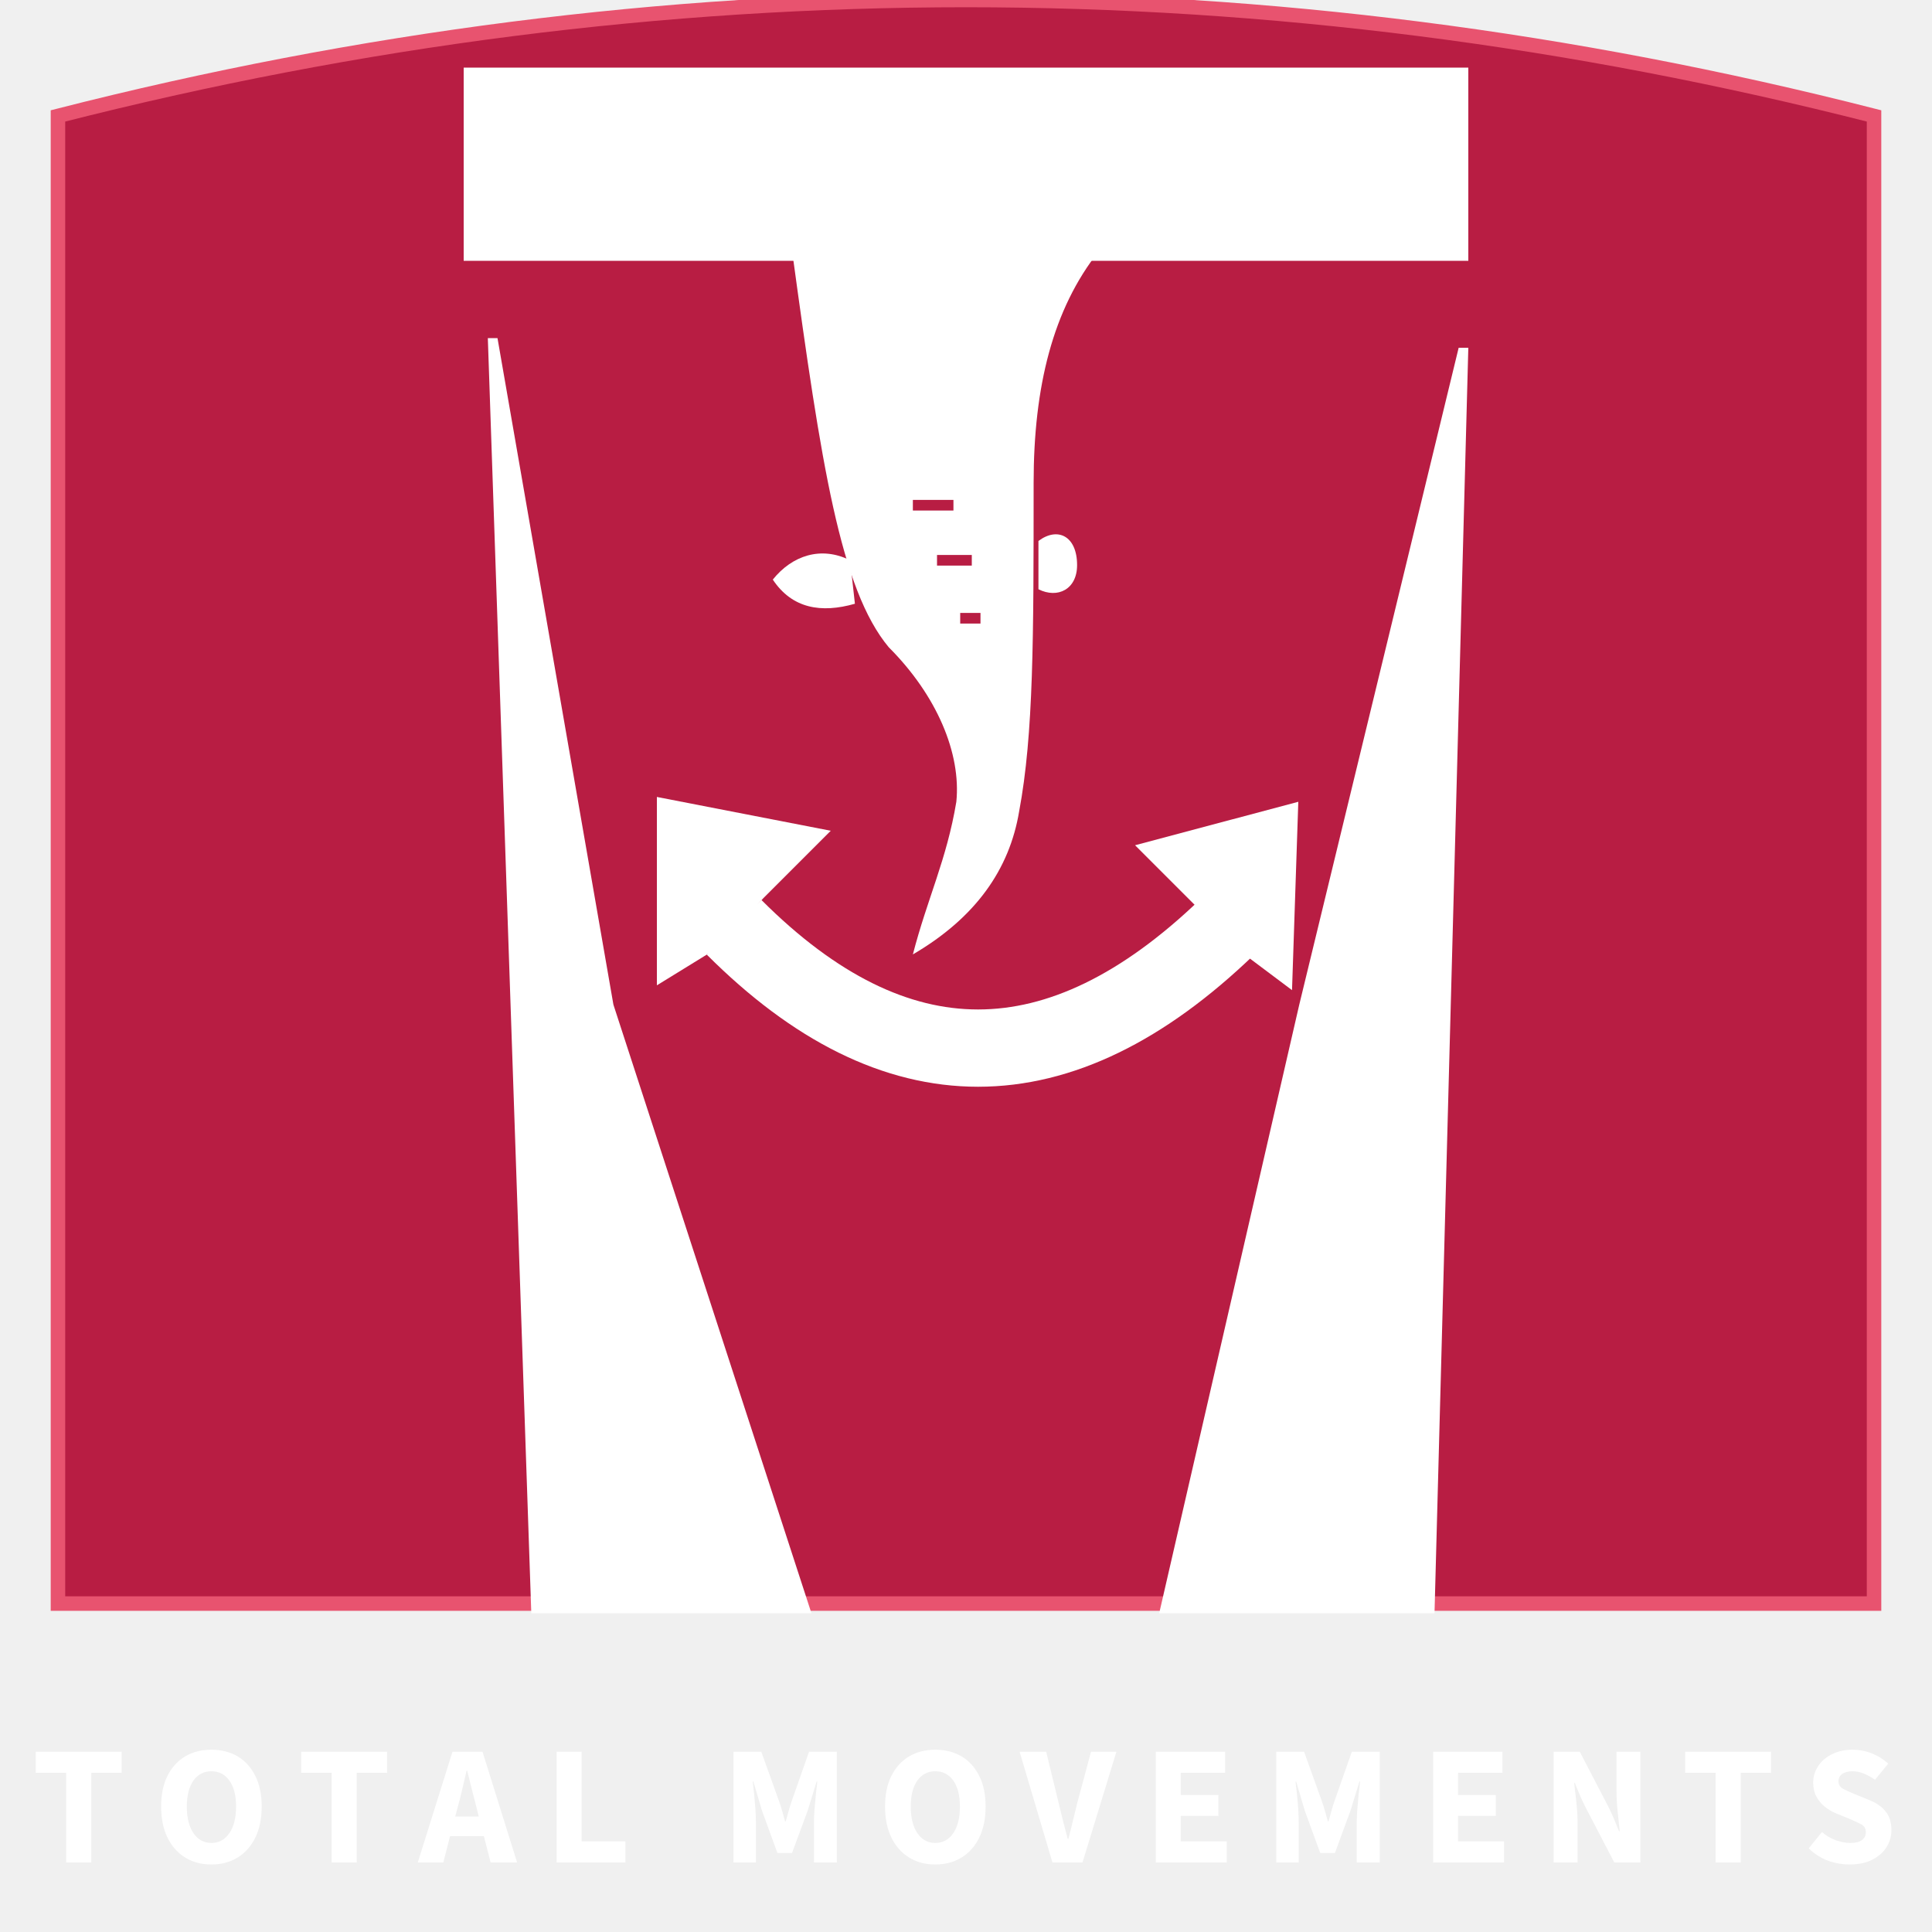
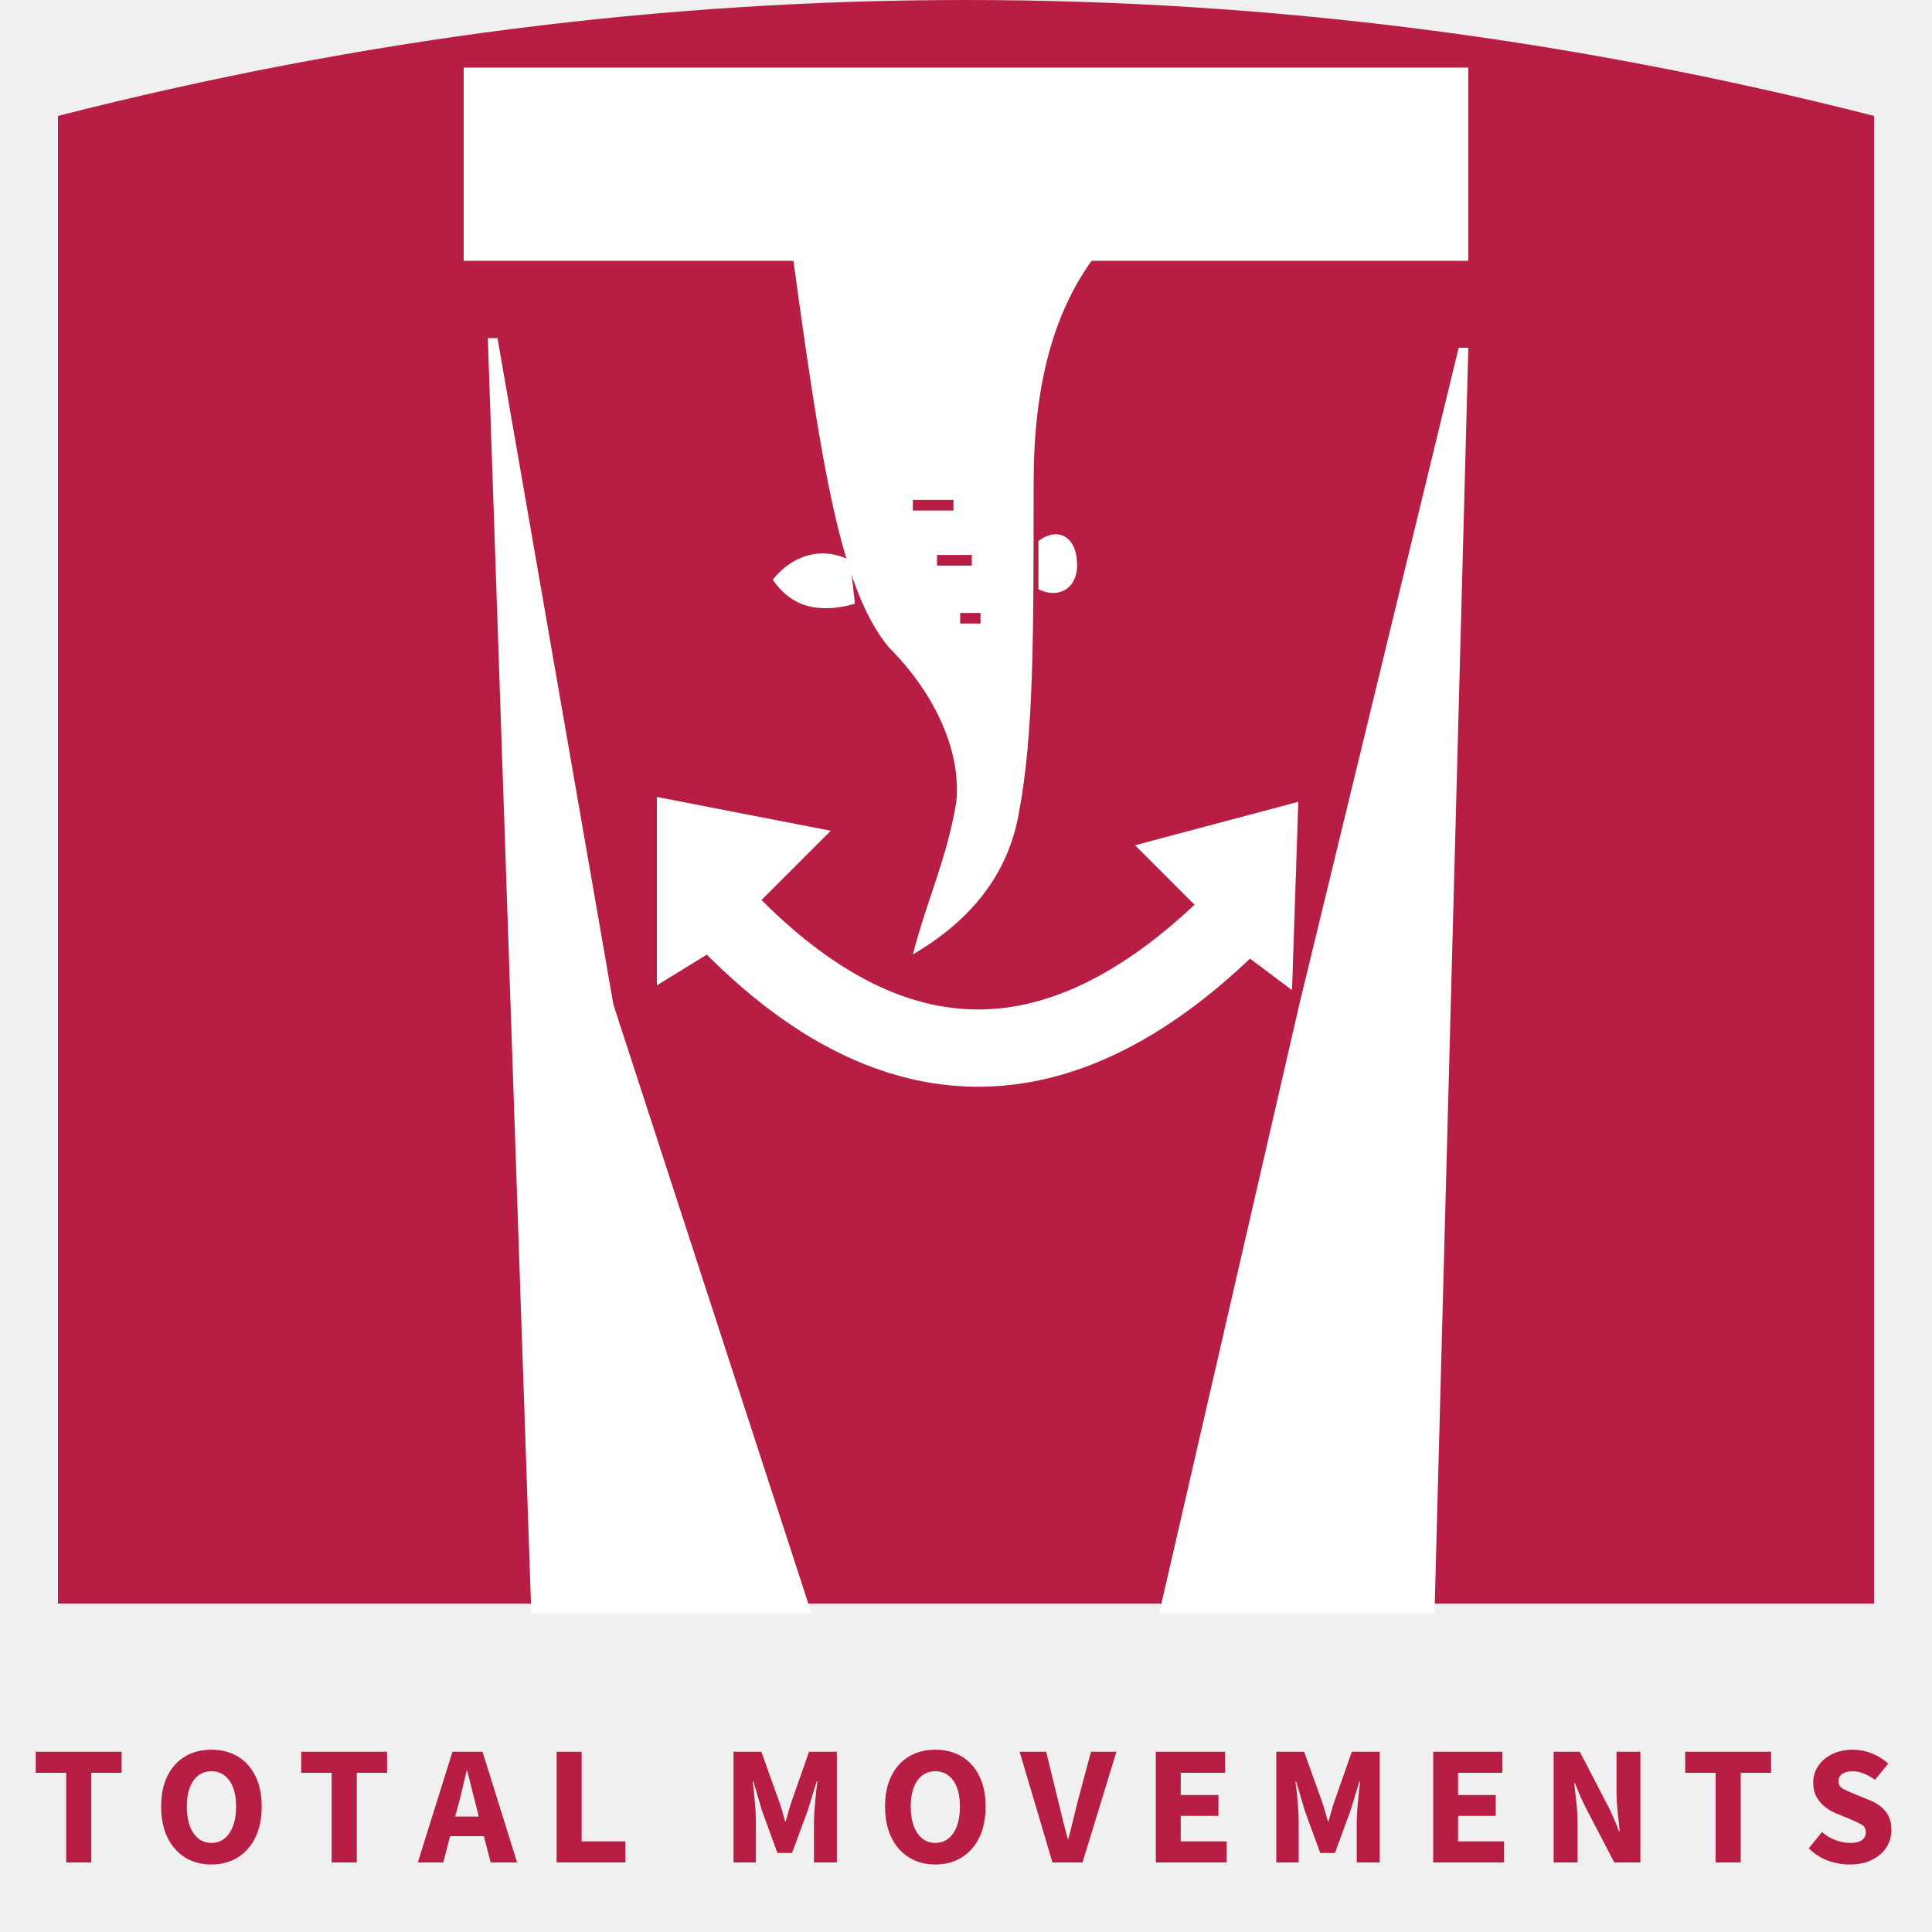
<svg xmlns="http://www.w3.org/2000/svg" version="1.2" baseProfile="tiny-ps" viewBox="0 0 200 200" width="200" height="200">
-   <path fill="#B81D43" stroke="#E8536F" stroke-width="1.5" d="M 6,166 L 6,12 Q 100,-12 194,12 L 194,166 Z" />
+   <path fill="#B81D43" d="M 6,166 L 6,12 Q 100,-12 194,12 L 194,166 Z" />
  <rect fill="#FFFFFF" x="48" y="7" width="104" height="20" />
  <path fill="#FFFFFF" d="M 50.5,35 L 51.5,35 L 63.5,104 L 84,167 L 55,167 Z" />
  <path fill="#FFFFFF" d="M 152,36 L 151,36 L 134.5,104 L 120,167 L 148.5,167 Z" />
  <path fill="#FFFFFF" d="M 82,26 L 113.75,26 C 109,32 107,40 107,50 C 107,66 107,76 105.5,84 C 104.5,90 101,95 94.5,98.8            C 96,93 98,89 99,83 C 99.5,78 97,72 92,67 C 87,61 85,48 82,26 Z" />
  <path fill="#FFFFFF" d="M 80,60 C 82,57.5 85,56.5 88,58 L 88.5,62.5 C 85,63.5 82,63 80,60 Z" />
  <path fill="#FFFFFF" d="M 107.5,56 C 109.5,54.5 111.5,55.5 111.5,58.5 C 111.5,61 109.5,62 107.5,61 Z" />
  <path d="M 94.5,52.3 H 98.7 M 97,58 H 100.6 M 99.4,64 H 101.5" stroke="#B81D43" stroke-width="1.1" fill="none" />
  <path d="M 76,96 Q 101,121 127,96" stroke="#FFFFFF" stroke-width="8" fill="none" />
  <path fill="#FFFFFF" d="M 68,82.5 L 86,86 L 79,93 L 74.5,98 L 68,102 Z" />
  <path fill="#FFFFFF" d="M 134.4,83 L 117.5,87.5 L 123,93 L 128.75,98.75 L 133.75,102.5 Z" />
-   <path fill="#FFFFFF" d="M6.85 192.8V183.52H3.7V181.34H12.59V183.52H9.45V192.8Z M21.89 193.01Q20.34 193.01 19.17 192.29Q18 191.57 17.34 190.23Q16.68 188.88 16.68 187.02Q16.68 185.14 17.34 183.83Q18 182.52 19.17 181.82Q20.34 181.13 21.89 181.13Q23.43 181.13 24.6 181.82Q25.77 182.52 26.43 183.84Q27.09 185.15 27.09 187.02Q27.09 188.88 26.43 190.23Q25.77 191.57 24.6 192.29Q23.43 193.01 21.89 193.01ZM21.89 190.78Q23.06 190.78 23.75 189.76Q24.44 188.74 24.44 187.02Q24.44 185.3 23.75 184.33Q23.06 183.36 21.89 183.36Q20.71 183.36 20.02 184.33Q19.34 185.3 19.34 187.02Q19.34 188.74 20.02 189.76Q20.71 190.78 21.89 190.78Z M34.33 192.8V183.52H31.18V181.34H40.07V183.52H36.93V192.8Z M47.4 187 47.12 188.05H49.56L49.3 187Q49.07 186.14 48.83 185.17Q48.59 184.21 48.37 183.31H48.3Q48.08 184.22 47.86 185.18Q47.65 186.14 47.4 187ZM43.25 192.8 46.84 181.34H49.95L53.53 192.8H50.79L50.09 190.08H46.59L45.89 192.8Z M57.62 192.8V181.34H60.21V190.62H64.74V192.8Z M75.93 192.8V181.34H78.81L80.64 186.44Q80.82 186.95 80.97 187.47Q81.11 187.98 81.27 188.55H81.34Q81.5 187.98 81.64 187.47Q81.78 186.95 81.96 186.44L83.75 181.34H86.63V192.8H84.26V188.6Q84.26 188.04 84.32 187.27Q84.38 186.51 84.46 185.74Q84.54 184.98 84.61 184.42H84.54L83.61 187.44L81.99 191.82H80.48L78.88 187.44L77.99 184.42H77.92Q77.99 184.98 78.07 185.74Q78.14 186.51 78.2 187.27Q78.25 188.04 78.25 188.6V192.8Z M96.82 193.01Q95.28 193.01 94.11 192.29Q92.94 191.57 92.28 190.23Q91.62 188.88 91.62 187.02Q91.62 185.14 92.28 183.83Q92.94 182.52 94.11 181.82Q95.28 181.13 96.82 181.13Q98.37 181.13 99.54 181.82Q100.71 182.52 101.37 183.84Q102.03 185.15 102.03 187.02Q102.03 188.88 101.37 190.23Q100.71 191.57 99.54 192.29Q98.37 193.01 96.82 193.01ZM96.82 190.78Q98 190.78 98.69 189.76Q99.37 188.74 99.37 187.02Q99.37 185.3 98.69 184.33Q98 183.36 96.82 183.36Q95.65 183.36 94.96 184.33Q94.28 185.3 94.28 187.02Q94.28 188.74 94.96 189.76Q95.65 190.78 96.82 190.78Z M108.95 192.8 105.55 181.34H108.3L109.6 186.68Q109.84 187.63 110.05 188.52Q110.27 189.41 110.53 190.36H110.6Q110.85 189.41 111.06 188.52Q111.27 187.63 111.51 186.68L112.94 181.34H115.57L112.06 192.8Z M119.65 192.8V181.34H126.82V183.52H122.23V185.82H126.13V187.98H122.23V190.62H126.99V192.8Z M132.12 192.8V181.34H135L136.83 186.44Q137.01 186.95 137.16 187.47Q137.31 187.98 137.46 188.55H137.53Q137.69 187.98 137.83 187.47Q137.97 186.95 138.15 186.44L139.94 181.34H142.83V192.8H140.45V188.6Q140.45 188.04 140.51 187.27Q140.58 186.51 140.65 185.74Q140.73 184.98 140.8 184.42H140.73L139.8 187.44L138.19 191.82H136.67L135.07 187.44L134.18 184.42H134.11Q134.18 184.98 134.26 185.74Q134.34 186.51 134.39 187.27Q134.44 188.04 134.44 188.6V192.8Z M148.36 192.8V181.34H155.53V183.52H150.94V185.82H154.84V187.98H150.94V190.62H155.7V192.8Z M160.83 192.8V181.34H163.54L166.47 186.98Q166.77 187.56 167.05 188.23Q167.34 188.9 167.6 189.57H167.67Q167.58 188.63 167.46 187.53Q167.34 186.42 167.34 185.4V181.34H169.81V192.8H167.11L164.17 187.16Q163.87 186.58 163.58 185.91Q163.29 185.24 163.03 184.57H162.96Q163.06 185.52 163.19 186.62Q163.31 187.72 163.31 188.74V192.8Z M177.6 192.8V183.52H174.45V181.34H183.34V183.52H180.2V192.8Z M191.48 193.01Q190.32 193.01 189.22 192.61Q188.12 192.2 187.24 191.34L188.61 189.65Q189.23 190.2 190.01 190.49Q190.79 190.78 191.55 190.78Q192.36 190.78 192.75 190.48Q193.15 190.18 193.15 189.67Q193.15 189.13 192.7 188.87Q192.25 188.62 191.49 188.3L190 187.69Q189.42 187.44 188.89 187.02Q188.37 186.6 188.03 185.98Q187.7 185.37 187.7 184.54Q187.7 183.59 188.22 182.82Q188.73 182.04 189.66 181.59Q190.58 181.13 191.78 181.13Q192.81 181.13 193.77 181.51Q194.73 181.89 195.47 182.57L194.1 184.24Q193.53 183.84 192.94 183.6Q192.36 183.36 191.78 183.36Q191.11 183.36 190.71 183.63Q190.32 183.91 190.32 184.4Q190.32 184.93 190.82 185.19Q191.32 185.45 192.06 185.75L193.53 186.35Q194.59 186.77 195.19 187.51Q195.8 188.25 195.8 189.46Q195.8 190.41 195.29 191.22Q194.78 192.03 193.81 192.52Q192.85 193.01 191.48 193.01Z" />
+   <path fill="#B81D43" d="M6.85 192.8V183.52H3.7V181.34H12.59V183.52H9.45V192.8Z M21.89 193.01Q20.34 193.01 19.17 192.29Q18 191.57 17.34 190.23Q16.68 188.88 16.68 187.02Q16.68 185.14 17.34 183.83Q18 182.52 19.17 181.82Q20.34 181.13 21.89 181.13Q23.43 181.13 24.6 181.82Q25.77 182.52 26.43 183.84Q27.09 185.15 27.09 187.02Q27.09 188.88 26.43 190.23Q25.77 191.57 24.6 192.29Q23.43 193.01 21.89 193.01ZM21.89 190.78Q23.06 190.78 23.75 189.76Q24.44 188.74 24.44 187.02Q24.44 185.3 23.75 184.33Q23.06 183.36 21.89 183.36Q20.71 183.36 20.02 184.33Q19.34 185.3 19.34 187.02Q19.34 188.74 20.02 189.76Q20.71 190.78 21.89 190.78Z M34.33 192.8V183.52H31.18V181.34H40.07V183.52H36.93V192.8Z M47.4 187 47.12 188.05H49.56L49.3 187Q49.07 186.14 48.83 185.17Q48.59 184.21 48.37 183.31H48.3Q48.08 184.22 47.86 185.18Q47.65 186.14 47.4 187ZM43.25 192.8 46.84 181.34H49.95L53.53 192.8H50.79L50.09 190.08H46.59L45.89 192.8Z M57.62 192.8V181.34H60.21V190.62H64.74V192.8Z M75.93 192.8V181.34H78.81L80.64 186.44Q80.82 186.95 80.97 187.47Q81.11 187.98 81.27 188.55H81.34Q81.5 187.98 81.64 187.47Q81.78 186.95 81.96 186.44L83.75 181.34H86.63V192.8H84.26V188.6Q84.26 188.04 84.32 187.27Q84.38 186.51 84.46 185.74Q84.54 184.98 84.61 184.42H84.54L83.61 187.44L81.99 191.82H80.48L78.88 187.44L77.99 184.42H77.92Q77.99 184.98 78.07 185.74Q78.14 186.51 78.2 187.27Q78.25 188.04 78.25 188.6V192.8Z M96.82 193.01Q95.28 193.01 94.11 192.29Q92.94 191.57 92.28 190.23Q91.62 188.88 91.62 187.02Q91.62 185.14 92.28 183.83Q92.94 182.52 94.11 181.82Q95.28 181.13 96.82 181.13Q98.37 181.13 99.54 181.82Q100.71 182.52 101.37 183.84Q102.03 185.15 102.03 187.02Q102.03 188.88 101.37 190.23Q100.71 191.57 99.54 192.29Q98.37 193.01 96.82 193.01ZM96.82 190.78Q98 190.78 98.69 189.76Q99.37 188.74 99.37 187.02Q99.37 185.3 98.69 184.33Q98 183.36 96.82 183.36Q95.65 183.36 94.96 184.33Q94.28 185.3 94.28 187.02Q94.28 188.74 94.96 189.76Q95.65 190.78 96.82 190.78Z M108.95 192.8 105.55 181.34H108.3L109.6 186.68Q109.84 187.63 110.05 188.52Q110.27 189.41 110.53 190.36H110.6Q110.85 189.41 111.06 188.52Q111.27 187.63 111.51 186.68L112.94 181.34H115.57L112.06 192.8Z M119.65 192.8V181.34H126.82V183.52H122.23V185.82H126.13V187.98H122.23V190.62H126.99V192.8Z M132.12 192.8V181.34H135L136.83 186.44Q137.01 186.95 137.16 187.47Q137.31 187.98 137.46 188.55H137.53Q137.69 187.98 137.83 187.47Q137.97 186.95 138.15 186.44L139.94 181.34H142.83V192.8H140.45V188.6Q140.45 188.04 140.51 187.27Q140.58 186.51 140.65 185.74Q140.73 184.98 140.8 184.42H140.73L139.8 187.44L138.19 191.82H136.67L135.07 187.44L134.18 184.42H134.11Q134.18 184.98 134.26 185.74Q134.34 186.51 134.39 187.27Q134.44 188.04 134.44 188.6V192.8Z M148.36 192.8V181.34H155.53V183.52H150.94V185.82H154.84V187.98H150.94V190.62H155.7V192.8Z M160.83 192.8V181.34H163.54L166.47 186.98Q166.77 187.56 167.05 188.23Q167.34 188.9 167.6 189.57H167.67Q167.58 188.63 167.46 187.53Q167.34 186.42 167.34 185.4V181.34H169.81V192.8H167.11L164.17 187.16Q163.87 186.58 163.58 185.91Q163.29 185.24 163.03 184.57H162.96Q163.06 185.52 163.19 186.62Q163.31 187.72 163.31 188.74V192.8Z M177.6 192.8V183.52H174.45V181.34H183.34V183.52H180.2V192.8Z M191.48 193.01Q190.32 193.01 189.22 192.61Q188.12 192.2 187.24 191.34L188.61 189.65Q189.23 190.2 190.01 190.49Q190.79 190.78 191.55 190.78Q192.36 190.78 192.75 190.48Q193.15 190.18 193.15 189.67Q193.15 189.13 192.7 188.87Q192.25 188.62 191.49 188.3L190 187.69Q189.42 187.44 188.89 187.02Q188.37 186.6 188.03 185.98Q187.7 185.37 187.7 184.54Q187.7 183.59 188.22 182.82Q188.73 182.04 189.66 181.59Q190.58 181.13 191.78 181.13Q192.81 181.13 193.77 181.51Q194.73 181.89 195.47 182.57L194.1 184.24Q193.53 183.84 192.94 183.6Q192.36 183.36 191.78 183.36Q191.11 183.36 190.71 183.63Q190.32 183.91 190.32 184.4Q190.32 184.93 190.82 185.19Q191.32 185.45 192.06 185.75L193.53 186.35Q194.59 186.77 195.19 187.51Q195.8 188.25 195.8 189.46Q195.8 190.41 195.29 191.22Q194.78 192.03 193.81 192.52Q192.85 193.01 191.48 193.01Z" />
</svg>
